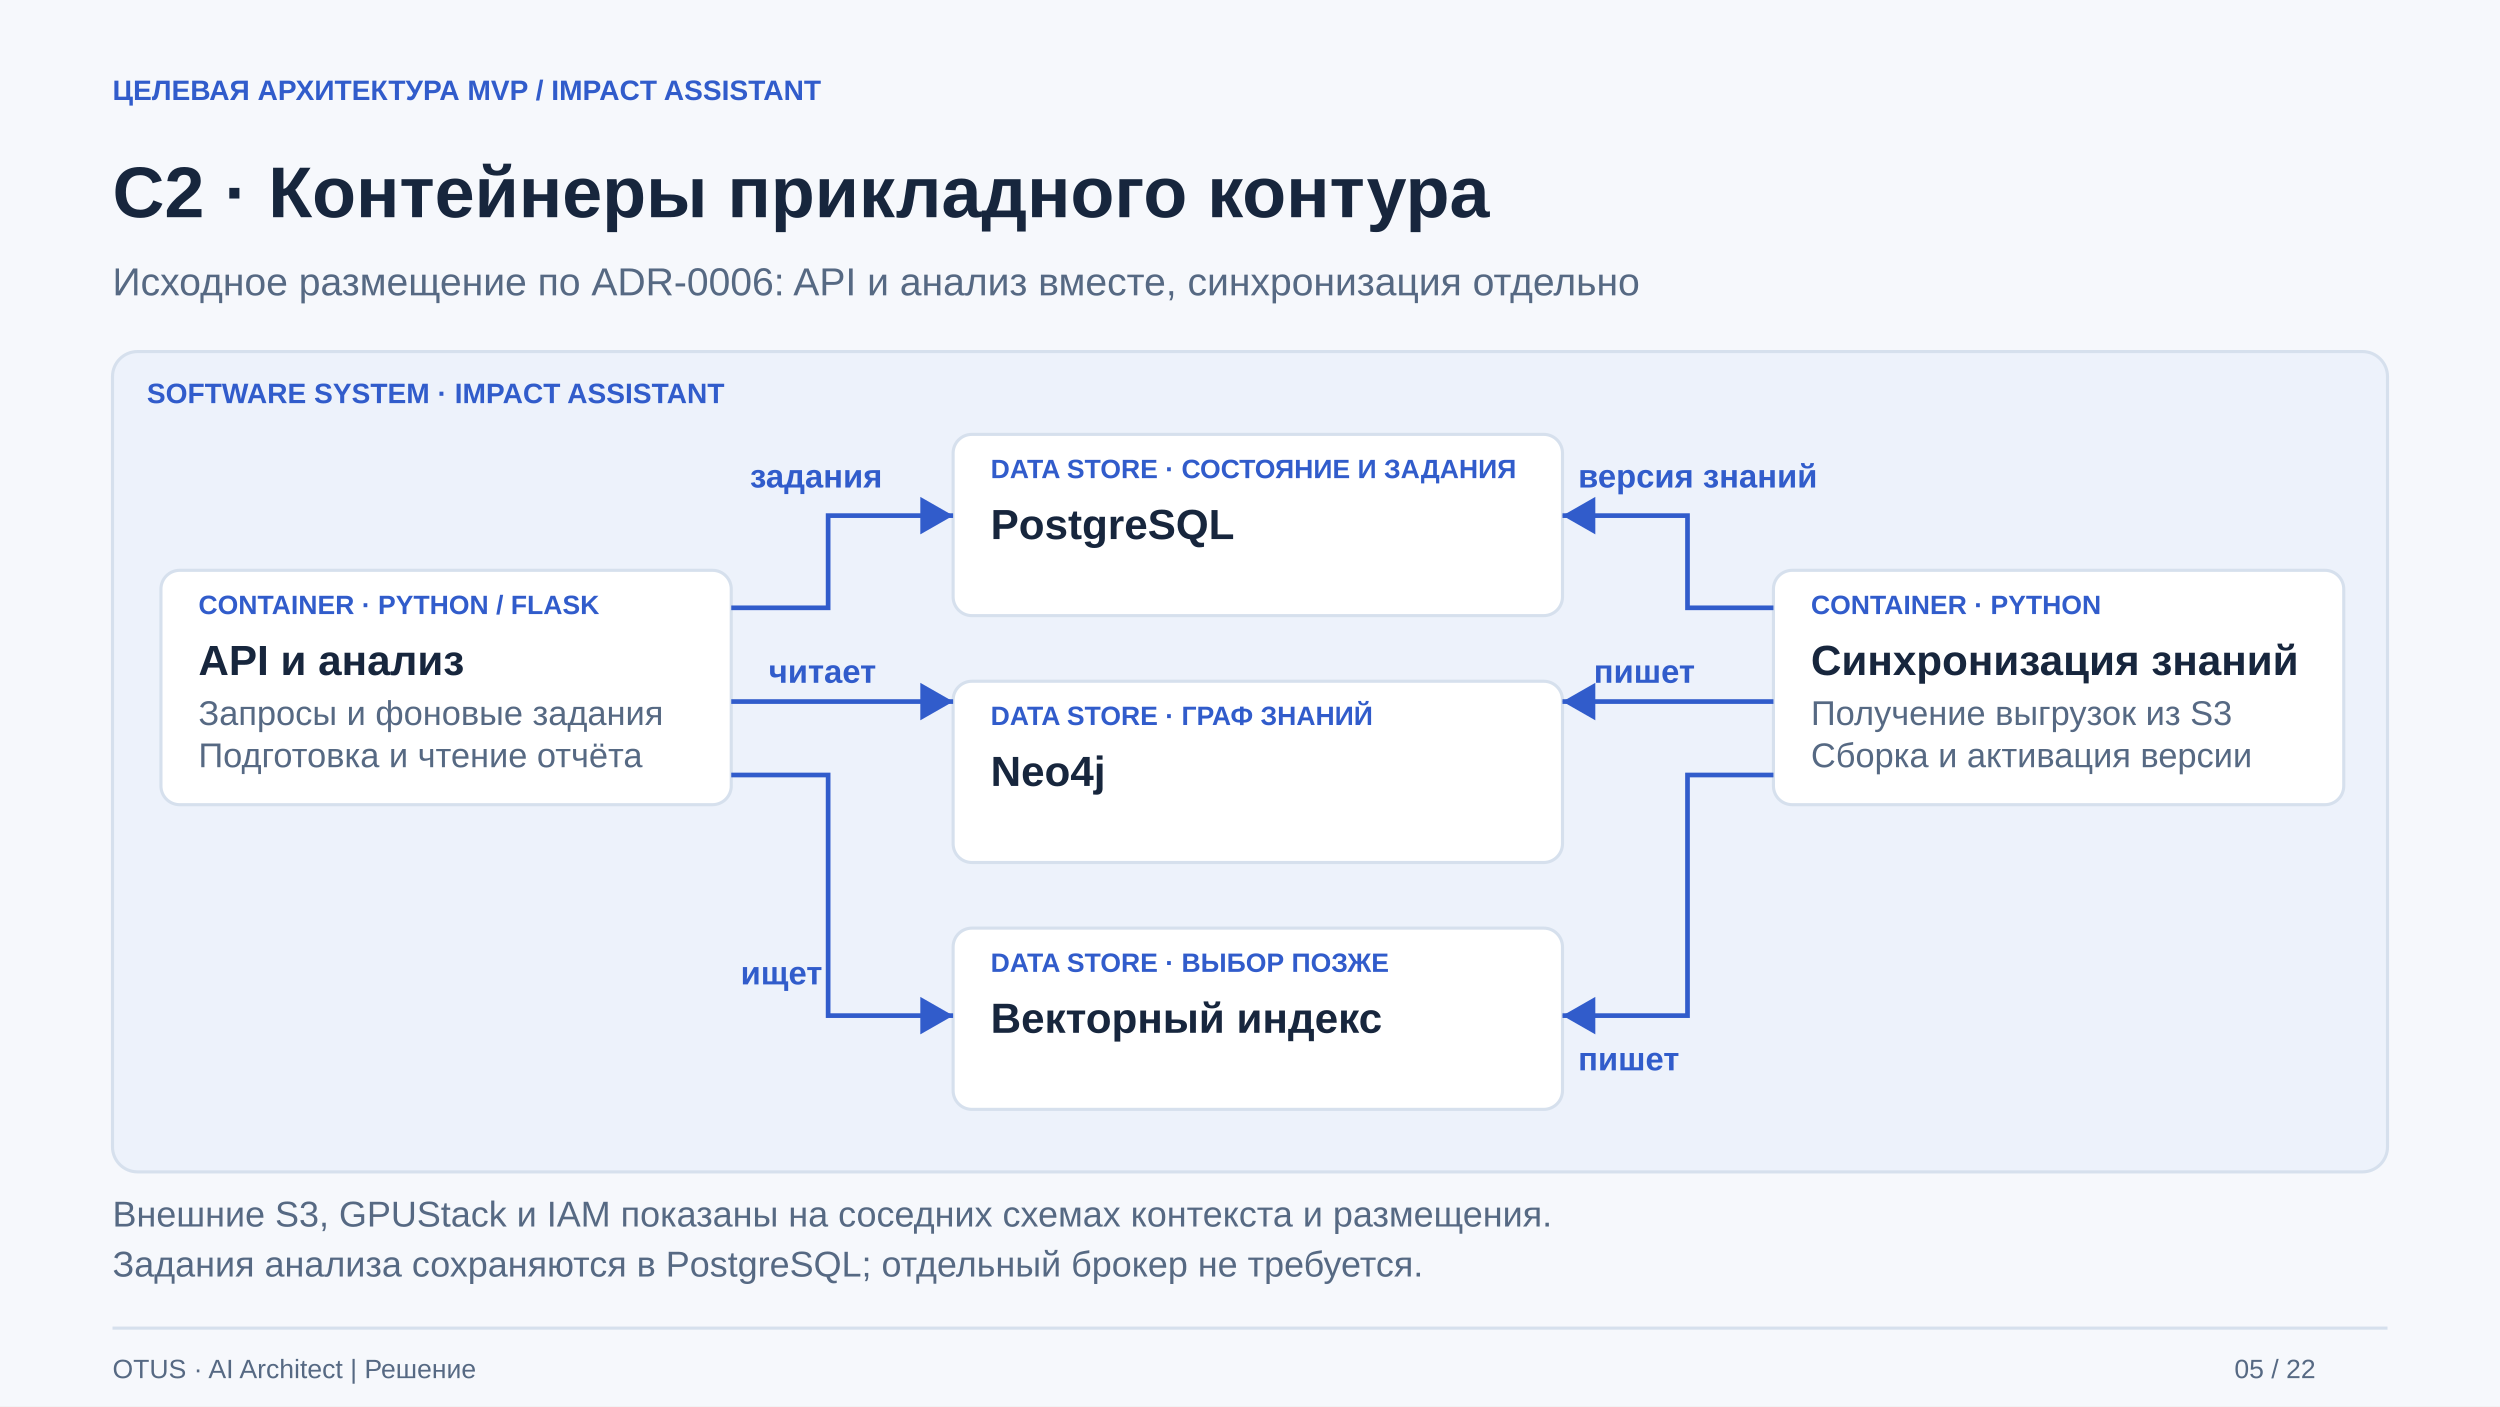
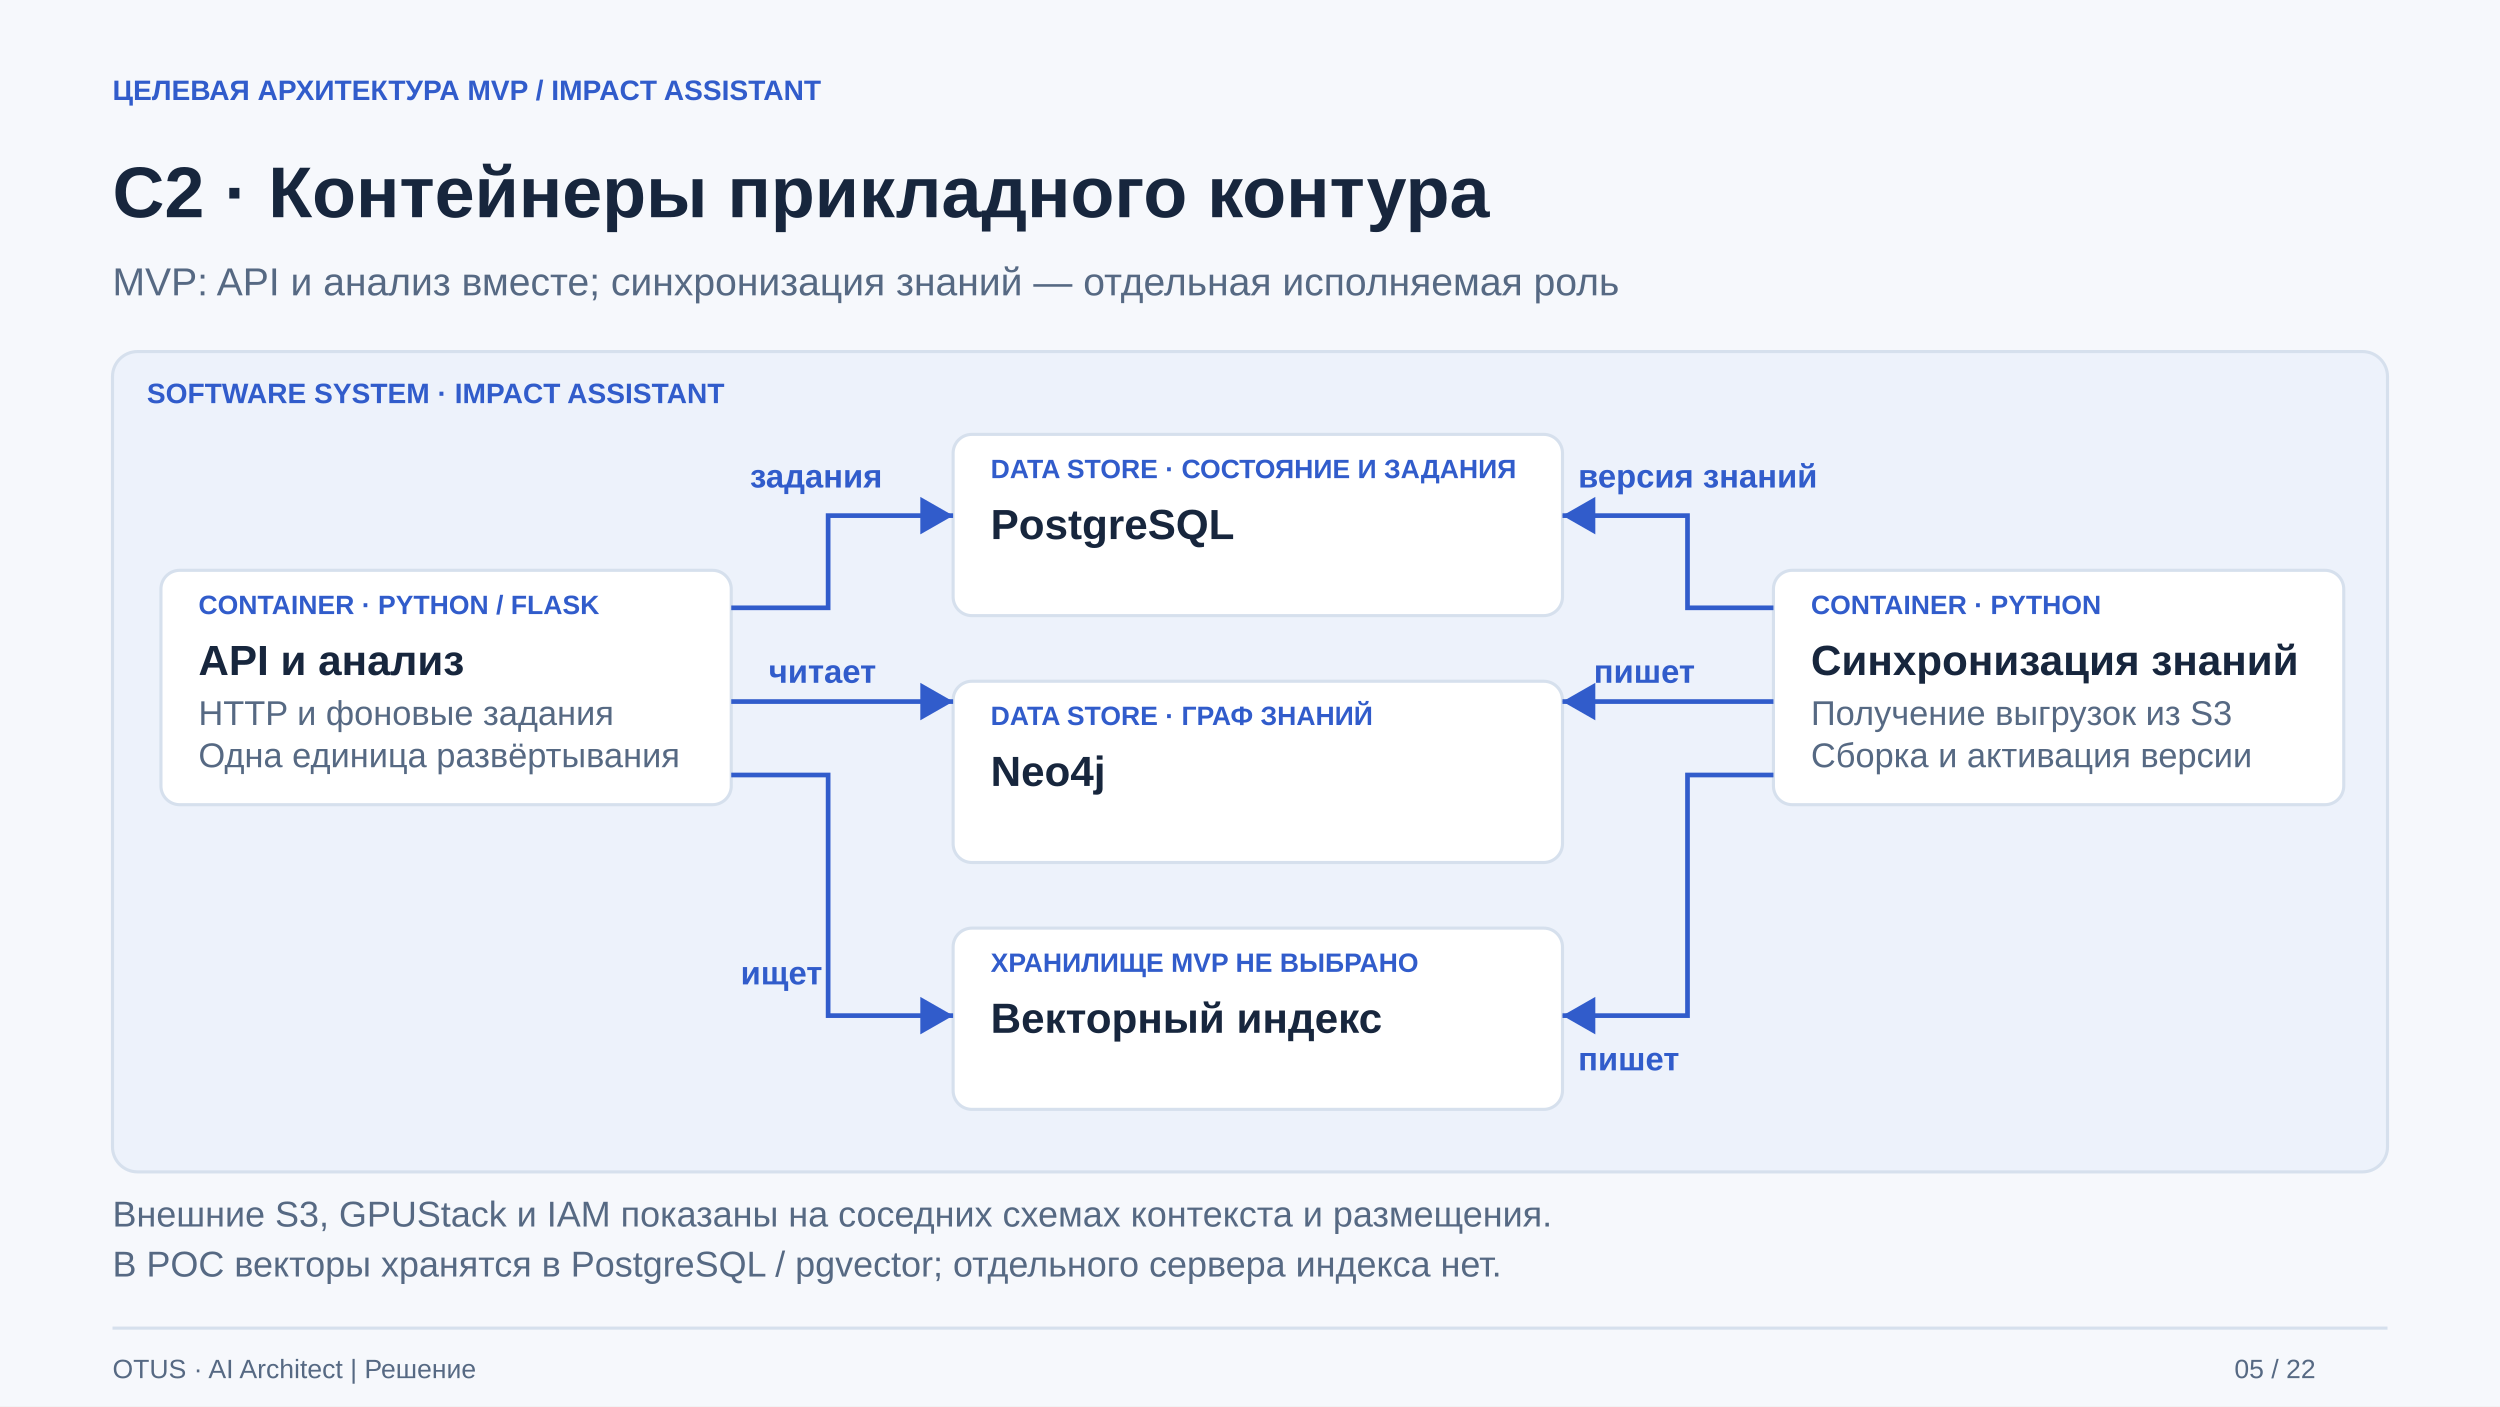
<svg xmlns="http://www.w3.org/2000/svg" width="1600" height="900" viewBox="0 0 1600 900" role="img" aria-labelledby="title desc">
  <defs>
    <marker id="arrow" markerWidth="10" markerHeight="10" refX="8" refY="5" orient="auto">
      <path d="M1 1L8 5L1 9Z" fill="#315CCB" />
    </marker>
  </defs>
  <g font-family="Arial, sans-serif">
    <rect width="1600" height="900" fill="#F6F8FC" />
    <text x="72" y="64" font-size="18" fill="#315CCB" font-weight="700">ЦЕЛЕВАЯ АРХИТЕКТУРА MVP  /  IMPACT ASSISTANT</text>
    <text x="72" y="139" font-size="46" fill="#17263D" font-weight="700">C2 · Контейнеры прикладного контура</text>
-     <text x="72" y="189" font-size="25" fill="#566983" font-weight="400">Исходное размещение по ADR-0006: API и анализ вместе, синхронизация отдельно</text>
+     <text x="72" y="189" font-size="25" fill="#566983" font-weight="400">MVP: API и анализ вместе; синхронизация знаний — отдельная исполняемая роль</text>
    <rect x="72" y="225" width="1456" height="525" rx="16" fill="#EDF2FB" stroke="#D6E0ED" stroke-width="2" />
    <text x="94" y="258" font-size="18" fill="#315CCB" font-weight="700">SOFTWARE SYSTEM  ·  IMPACT ASSISTANT</text>
    <rect x="103" y="365" width="365" height="150" rx="12" fill="#FFFFFF" stroke="#D6E0ED" stroke-width="2" />
    <text x="127" y="393" font-size="17" fill="#315CCB" font-weight="700">CONTAINER · PYTHON / FLASK</text>
    <text x="127" y="432" font-size="27" fill="#17263D" font-weight="700">API и анализ</text>
-     <text x="127" y="464" font-size="22" fill="#566983" font-weight="400">Запросы и фоновые задания</text>
-     <text x="127" y="491" font-size="22" fill="#566983" font-weight="400">Подготовка и чтение отчёта</text>
+     <text x="127" y="464" font-size="22" fill="#566983" font-weight="400">HTTP и фоновые задания</text>
+     <text x="127" y="491" font-size="22" fill="#566983" font-weight="400">Одна единица развёртывания</text>
    <rect x="1135" y="365" width="365" height="150" rx="12" fill="#FFFFFF" stroke="#D6E0ED" stroke-width="2" />
    <text x="1159" y="393" font-size="17" fill="#315CCB" font-weight="700">CONTAINER · PYTHON</text>
    <text x="1159" y="432" font-size="27" fill="#17263D" font-weight="700">Синхронизация знаний</text>
    <text x="1159" y="464" font-size="22" fill="#566983" font-weight="400">Получение выгрузок из S3</text>
    <text x="1159" y="491" font-size="22" fill="#566983" font-weight="400">Сборка и активация версии</text>
    <rect x="610" y="278" width="390" height="116" rx="12" fill="#FFFFFF" stroke="#D6E0ED" stroke-width="2" />
    <text x="634" y="306" font-size="17" fill="#315CCB" font-weight="700">DATA STORE · СОСТОЯНИЕ И ЗАДАНИЯ</text>
    <text x="634" y="345" font-size="27" fill="#17263D" font-weight="700">PostgreSQL</text>
    <rect x="610" y="436" width="390" height="116" rx="12" fill="#FFFFFF" stroke="#D6E0ED" stroke-width="2" />
    <text x="634" y="464" font-size="17" fill="#315CCB" font-weight="700">DATA STORE · ГРАФ ЗНАНИЙ</text>
    <text x="634" y="503" font-size="27" fill="#17263D" font-weight="700">Neo4j</text>
    <rect x="610" y="594" width="390" height="116" rx="12" fill="#FFFFFF" stroke="#D6E0ED" stroke-width="2" />
-     <text x="634" y="622" font-size="17" fill="#315CCB" font-weight="700">DATA STORE · ВЫБОР ПОЗЖЕ</text>
+     <text x="634" y="622" font-size="17" fill="#315CCB" font-weight="700">ХРАНИЛИЩЕ MVP НЕ ВЫБРАНО</text>
    <text x="634" y="661" font-size="27" fill="#17263D" font-weight="700">Векторный индекс</text>
    <path d="M468 389H530V330H610" fill="none" stroke="#315CCB" stroke-width="3" marker-end="url(#arrow)" />
    <text x="480" y="312" font-size="21" fill="#315CCB" font-weight="600">задания</text>
    <path d="M468 449H610" fill="none" stroke="#315CCB" stroke-width="3" marker-end="url(#arrow)" />
    <text x="492" y="437" font-size="21" fill="#315CCB" font-weight="600">читает</text>
    <path d="M468 496H530V650H610" fill="none" stroke="#315CCB" stroke-width="3" marker-end="url(#arrow)" />
    <text x="474" y="630" font-size="21" fill="#315CCB" font-weight="600">ищет</text>
    <path d="M1135 389H1080V330H1000" fill="none" stroke="#315CCB" stroke-width="3" marker-end="url(#arrow)" />
    <text x="1010" y="312" font-size="21" fill="#315CCB" font-weight="600">версия знаний</text>
    <path d="M1135 449H1000" fill="none" stroke="#315CCB" stroke-width="3" marker-end="url(#arrow)" />
    <text x="1020" y="437" font-size="21" fill="#315CCB" font-weight="600">пишет</text>
    <path d="M1135 496H1080V650H1000" fill="none" stroke="#315CCB" stroke-width="3" marker-end="url(#arrow)" />
    <text x="1010" y="685" font-size="21" fill="#315CCB" font-weight="600">пишет</text>
    <text x="72" y="785" font-size="23" fill="#566983" font-weight="400">Внешние S3, GPUStack и IAM показаны на соседних схемах контекста и размещения.</text>
-     <text x="72" y="817" font-size="23" fill="#566983" font-weight="400">Задания анализа сохраняются в PostgreSQL; отдельный брокер не требуется.</text>
+     <text x="72" y="817" font-size="23" fill="#566983" font-weight="400">В POC векторы хранятся в PostgreSQL / pgvector; отдельного сервера индекса нет.</text>
    <path d="M72 850h1456" stroke="#D6E0ED" stroke-width="2" />
    <text x="72" y="882" font-size="17" fill="#566983" font-weight="400">OTUS · AI Architect   |   Решение</text>
    <text x="1430" y="882" font-size="17" fill="#566983" font-weight="400">05 / 22</text>
  </g>
</svg>
